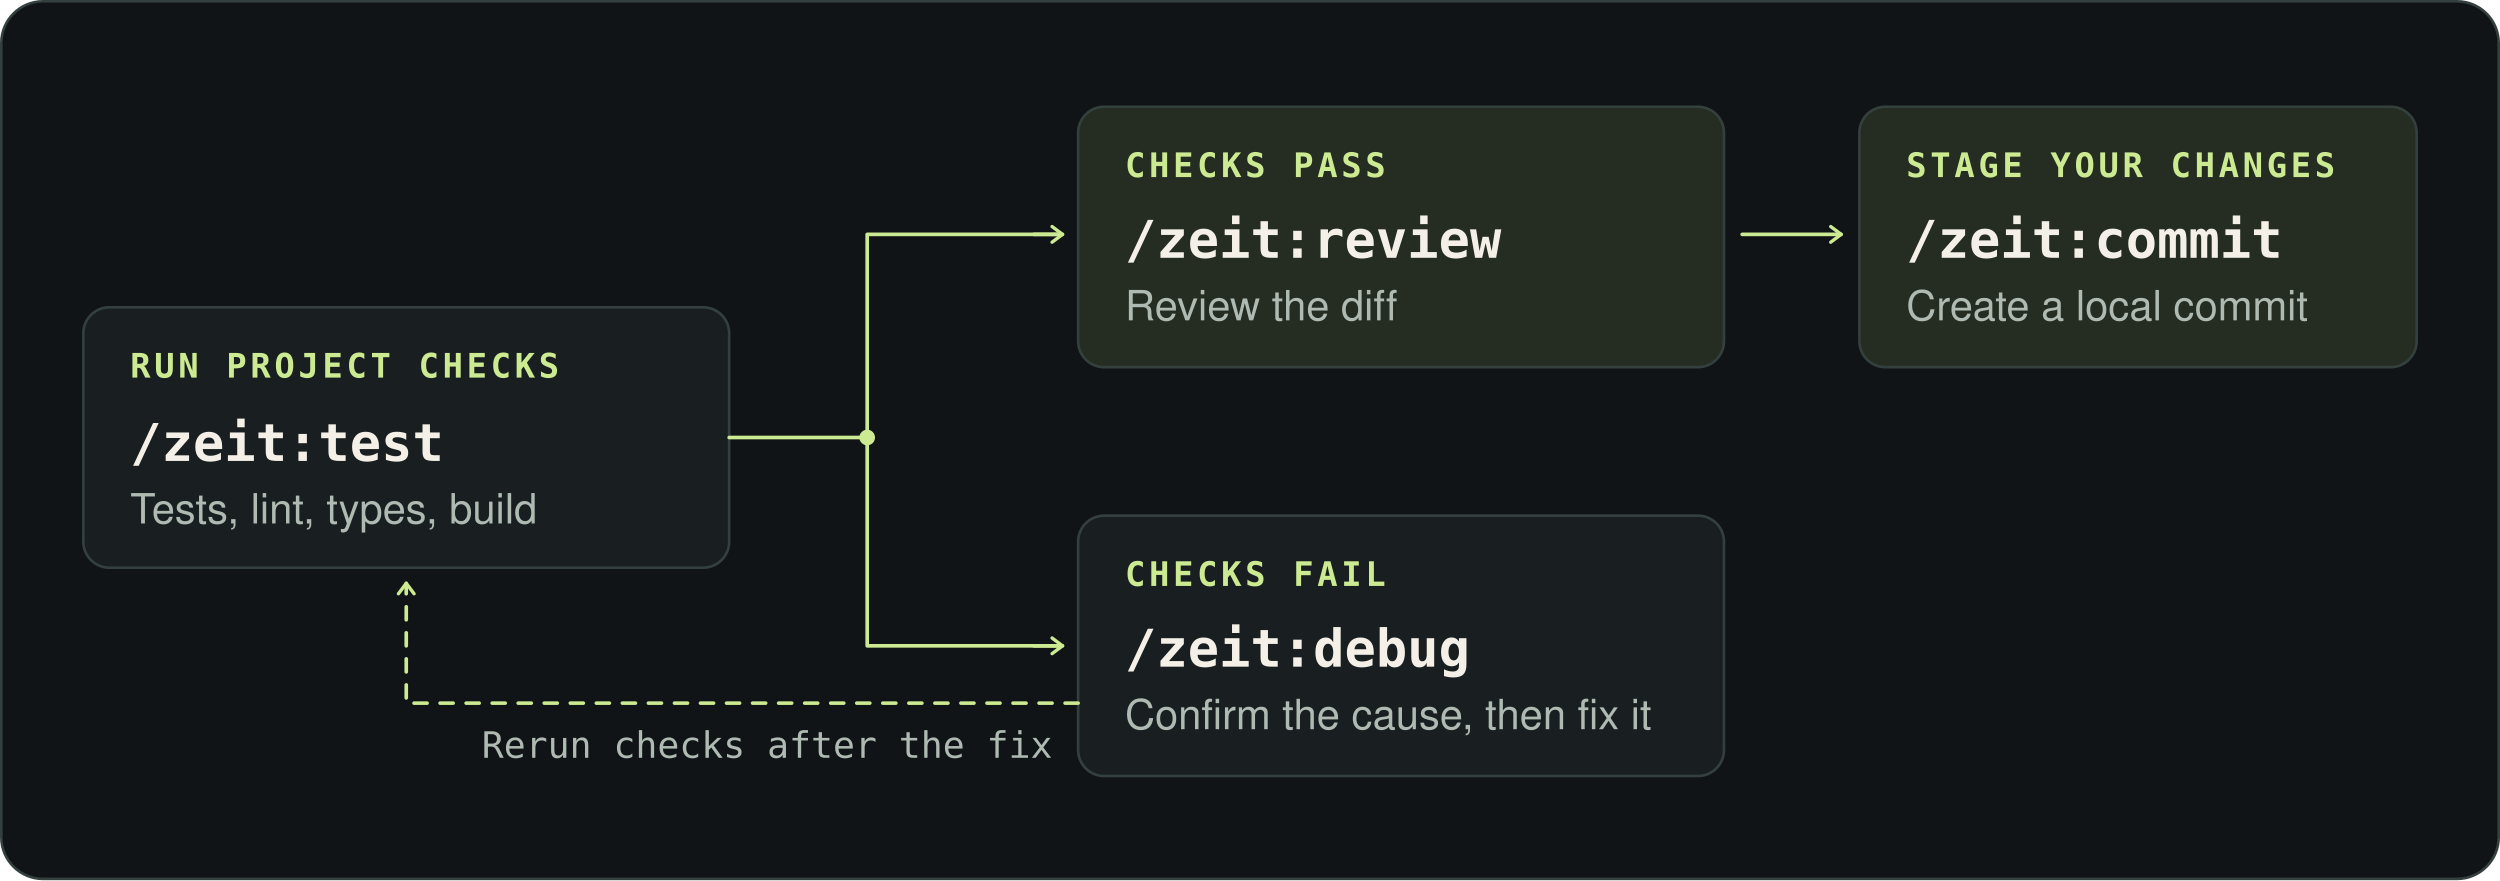
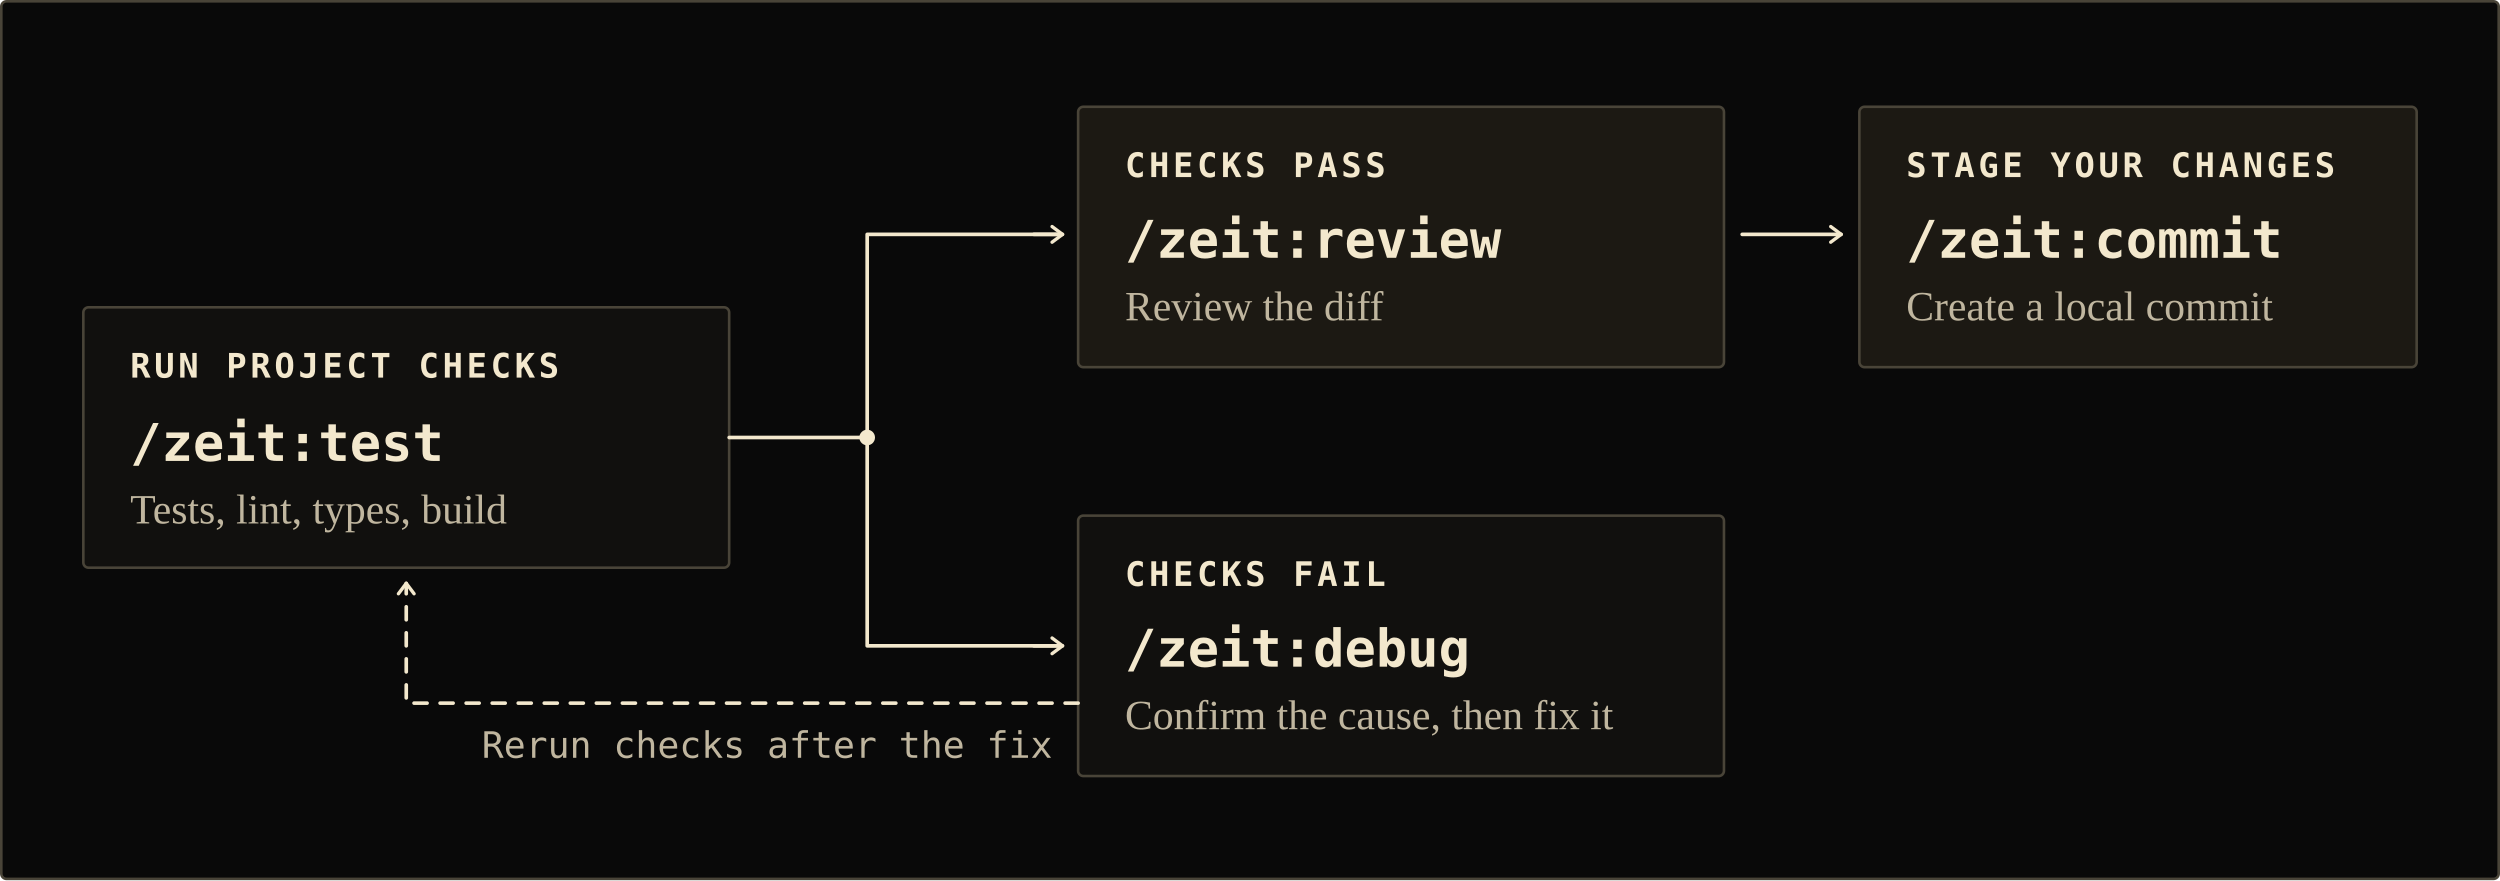
<svg xmlns="http://www.w3.org/2000/svg" width="960" height="338" viewBox="0 0 960 338" role="img" aria-labelledby="title desc">
  <defs>
    <marker id="arrow" markerWidth="8" markerHeight="8" refX="6" refY="4" orient="auto" markerUnits="userSpaceOnUse">
-       <path d="m2 1 4 3-4 3" fill="none" stroke="#CBEA91" stroke-width="1.3" stroke-linecap="round" stroke-linejoin="round" />
+       <path d="m2 1 4 3-4 3" fill="none" stroke="#F3E8CD" stroke-width="1.3" stroke-linecap="round" stroke-linejoin="round" />
    </marker>
  </defs>
-   <rect x="0.5" y="0.5" width="959" height="337" rx="16" fill="#101416" stroke="#34403E" />
-   <rect x="32" y="118" width="248" height="100" rx="10" fill="#191F20" stroke="#34403E" />
-   <text x="50" y="145" fill="#CBEA91" font-family="Consolas, SFMono-Regular, Menlo, monospace" font-size="13" font-weight="700" letter-spacing="1.4">RUN PROJECT CHECKS</text>
-   <text x="50" y="177" fill="#F4F0E7" font-family="Consolas, SFMono-Regular, Menlo, monospace" font-size="20" font-weight="700">/zeit:test</text>
-   <text x="50" y="201" fill="#AEBAB2" font-family="Segoe UI, Helvetica, Arial, sans-serif" font-size="16" font-weight="400">Tests, lint, types, build</text>
-   <path d="M280 168h53V90h74m-74 78v80h74" fill="none" stroke="#CBEA91" stroke-width="1.4" stroke-linecap="round" stroke-linejoin="round" />
-   <circle cx="333" cy="168" r="3" fill="#CBEA91" />
-   <path d="M397 90h11" fill="none" stroke="#CBEA91" stroke-width="1.4" stroke-linecap="round" stroke-linejoin="round" marker-end="url(#arrow)" />
-   <path d="M397 248h11" fill="none" stroke="#CBEA91" stroke-width="1.4" stroke-linecap="round" stroke-linejoin="round" marker-end="url(#arrow)" />
-   <rect x="414" y="41" width="248" height="100" rx="10" fill="#252D22" stroke="#34403E" />
-   <text x="432" y="68" fill="#CBEA91" font-family="Consolas, SFMono-Regular, Menlo, monospace" font-size="13" font-weight="700" letter-spacing="1.4">CHECKS PASS</text>
-   <text x="432" y="99" fill="#F4F0E7" font-family="Consolas, SFMono-Regular, Menlo, monospace" font-size="20" font-weight="700">/zeit:review</text>
-   <text x="432" y="123" fill="#AEBAB2" font-family="Segoe UI, Helvetica, Arial, sans-serif" font-size="16" font-weight="400">Review the diff</text>
-   <rect x="414" y="198" width="248" height="100" rx="10" fill="#191F20" stroke="#34403E" />
-   <text x="432" y="225" fill="#CBEA91" font-family="Consolas, SFMono-Regular, Menlo, monospace" font-size="13" font-weight="700" letter-spacing="1.4">CHECKS FAIL</text>
-   <text x="432" y="256" fill="#F4F0E7" font-family="Consolas, SFMono-Regular, Menlo, monospace" font-size="20" font-weight="700">/zeit:debug</text>
-   <text x="432" y="280" fill="#AEBAB2" font-family="Segoe UI, Helvetica, Arial, sans-serif" font-size="16" font-weight="400">Confirm the cause, then fix it</text>
-   <path d="M669 90h38" fill="none" stroke="#CBEA91" stroke-width="1.4" stroke-linecap="round" stroke-linejoin="round" marker-end="url(#arrow)" />
-   <rect x="714" y="41" width="214" height="100" rx="10" fill="#252D22" stroke="#34403E" />
-   <text x="732" y="68" fill="#CBEA91" font-family="Consolas, SFMono-Regular, Menlo, monospace" font-size="13" font-weight="700" letter-spacing="1.4">STAGE YOUR CHANGES</text>
-   <text x="732" y="99" fill="#F4F0E7" font-family="Consolas, SFMono-Regular, Menlo, monospace" font-size="20" font-weight="700">/zeit:commit</text>
-   <text x="732" y="123" fill="#AEBAB2" font-family="Segoe UI, Helvetica, Arial, sans-serif" font-size="16" font-weight="400">Create a local commit</text>
-   <path d="M414 270H156v-46" fill="none" stroke="#CBEA91" stroke-width="1.4" stroke-linecap="round" stroke-linejoin="round" stroke-dasharray="5 5" marker-end="url(#arrow)" />
-   <text x="185" y="291" fill="#AEBAB2" font-family="Consolas, SFMono-Regular, Menlo, monospace" font-size="14" font-weight="400">Rerun checks after the fix</text>
+   <rect x="0.5" y="0.5" width="959" height="337" rx="2" fill="#090909" stroke="#494438" />
+   <rect x="32" y="118" width="248" height="100" rx="2" fill="#11100E" stroke="#494438" />
+   <text x="50" y="145" fill="#F3E8CD" font-family="Consolas, SFMono-Regular, Menlo, monospace" font-size="13" font-weight="700" letter-spacing="1.4">RUN PROJECT CHECKS</text>
+   <text x="50" y="177" fill="#F3E8CD" font-family="Consolas, SFMono-Regular, Menlo, monospace" font-size="20" font-weight="700">/zeit:test</text>
+   <text x="50" y="201" fill="#C0B69F" font-family="Georgia, 'Times New Roman', serif" font-size="16" font-weight="400">Tests, lint, types, build</text>
+   <path d="M280 168h53V90h74m-74 78v80h74" fill="none" stroke="#F3E8CD" stroke-width="1.4" stroke-linecap="round" stroke-linejoin="round" />
+   <circle cx="333" cy="168" r="3" fill="#F3E8CD" />
+   <path d="M397 90h11" fill="none" stroke="#F3E8CD" stroke-width="1.4" stroke-linecap="round" stroke-linejoin="round" marker-end="url(#arrow)" />
+   <path d="M397 248h11" fill="none" stroke="#F3E8CD" stroke-width="1.4" stroke-linecap="round" stroke-linejoin="round" marker-end="url(#arrow)" />
+   <rect x="414" y="41" width="248" height="100" rx="2" fill="#1C1913" stroke="#494438" />
+   <text x="432" y="68" fill="#F3E8CD" font-family="Consolas, SFMono-Regular, Menlo, monospace" font-size="13" font-weight="700" letter-spacing="1.4">CHECKS PASS</text>
+   <text x="432" y="99" fill="#F3E8CD" font-family="Consolas, SFMono-Regular, Menlo, monospace" font-size="20" font-weight="700">/zeit:review</text>
+   <text x="432" y="123" fill="#C0B69F" font-family="Georgia, 'Times New Roman', serif" font-size="16" font-weight="400">Review the diff</text>
+   <rect x="414" y="198" width="248" height="100" rx="2" fill="#11100E" stroke="#494438" />
+   <text x="432" y="225" fill="#F3E8CD" font-family="Consolas, SFMono-Regular, Menlo, monospace" font-size="13" font-weight="700" letter-spacing="1.4">CHECKS FAIL</text>
+   <text x="432" y="256" fill="#F3E8CD" font-family="Consolas, SFMono-Regular, Menlo, monospace" font-size="20" font-weight="700">/zeit:debug</text>
+   <text x="432" y="280" fill="#C0B69F" font-family="Georgia, 'Times New Roman', serif" font-size="16" font-weight="400">Confirm the cause, then fix it</text>
+   <path d="M669 90h38" fill="none" stroke="#F3E8CD" stroke-width="1.4" stroke-linecap="round" stroke-linejoin="round" marker-end="url(#arrow)" />
+   <rect x="714" y="41" width="214" height="100" rx="2" fill="#1C1913" stroke="#494438" />
+   <text x="732" y="68" fill="#F3E8CD" font-family="Consolas, SFMono-Regular, Menlo, monospace" font-size="13" font-weight="700" letter-spacing="1.4">STAGE YOUR CHANGES</text>
+   <text x="732" y="99" fill="#F3E8CD" font-family="Consolas, SFMono-Regular, Menlo, monospace" font-size="20" font-weight="700">/zeit:commit</text>
+   <text x="732" y="123" fill="#C0B69F" font-family="Georgia, 'Times New Roman', serif" font-size="16" font-weight="400">Create a local commit</text>
+   <path d="M414 270H156v-46" fill="none" stroke="#F3E8CD" stroke-width="1.4" stroke-linecap="round" stroke-linejoin="round" stroke-dasharray="5 5" marker-end="url(#arrow)" />
+   <text x="185" y="291" fill="#C0B69F" font-family="Consolas, SFMono-Regular, Menlo, monospace" font-size="14" font-weight="400">Rerun checks after the fix</text>
</svg>
